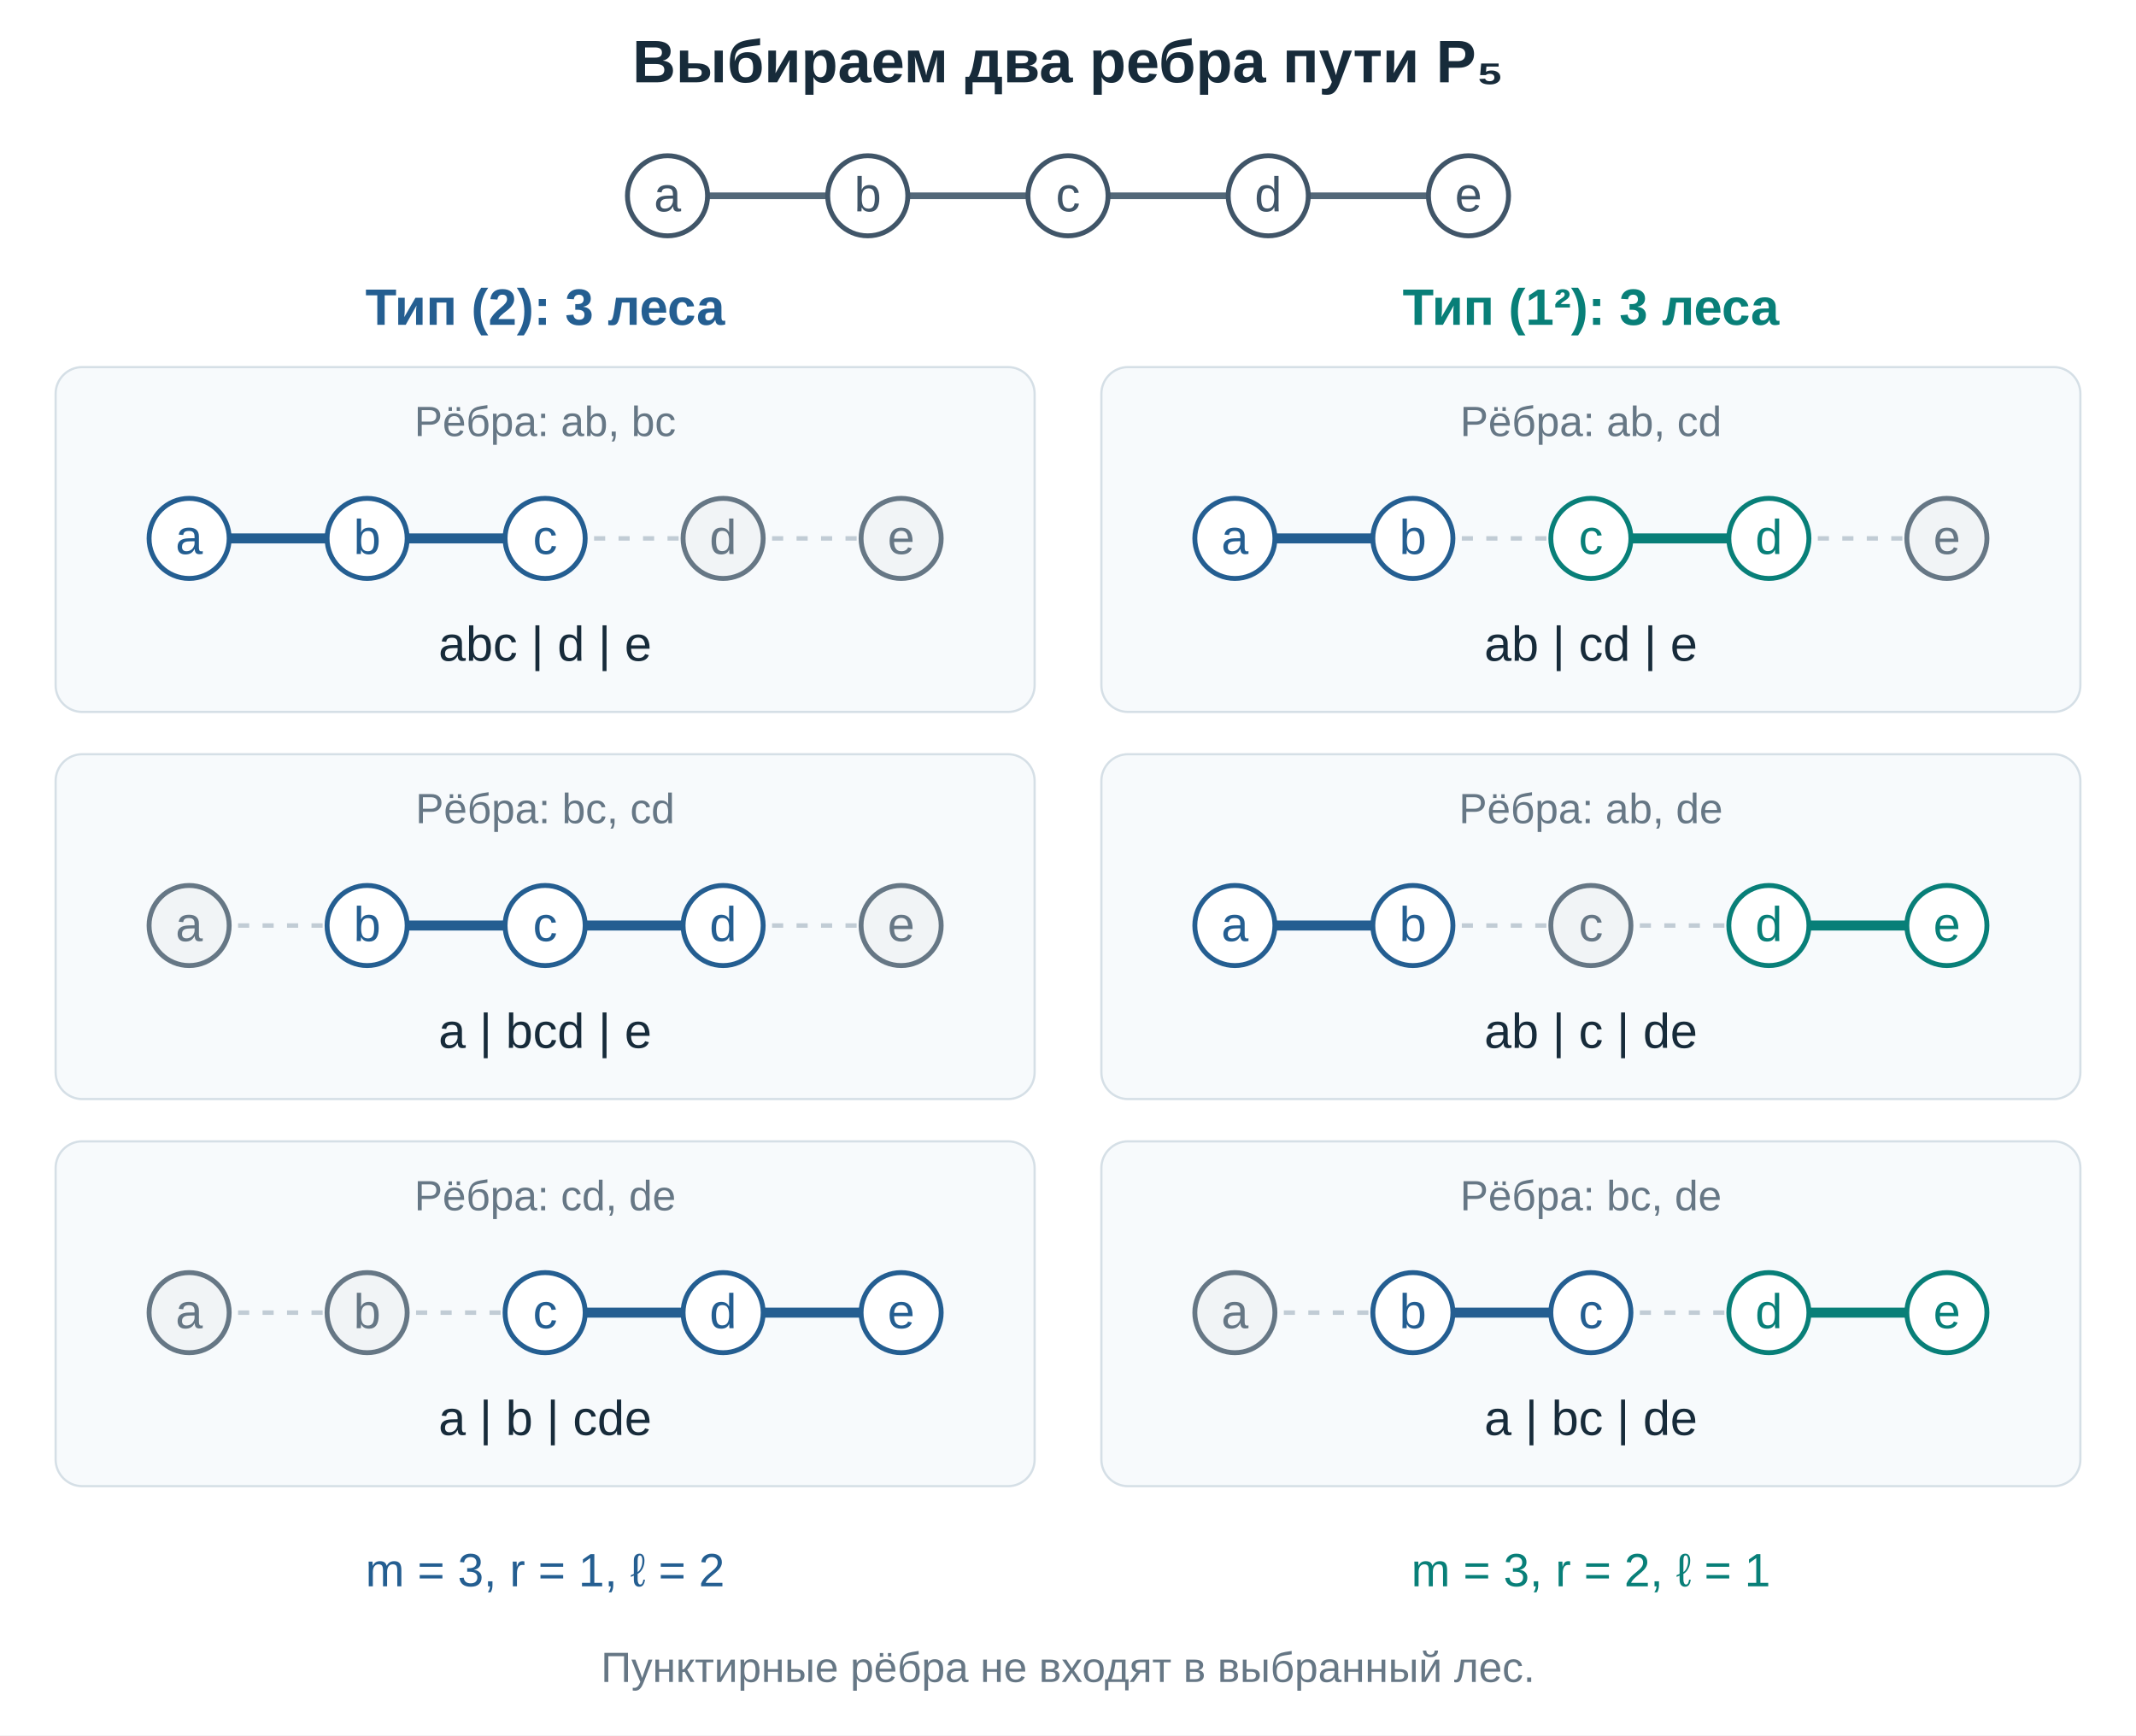
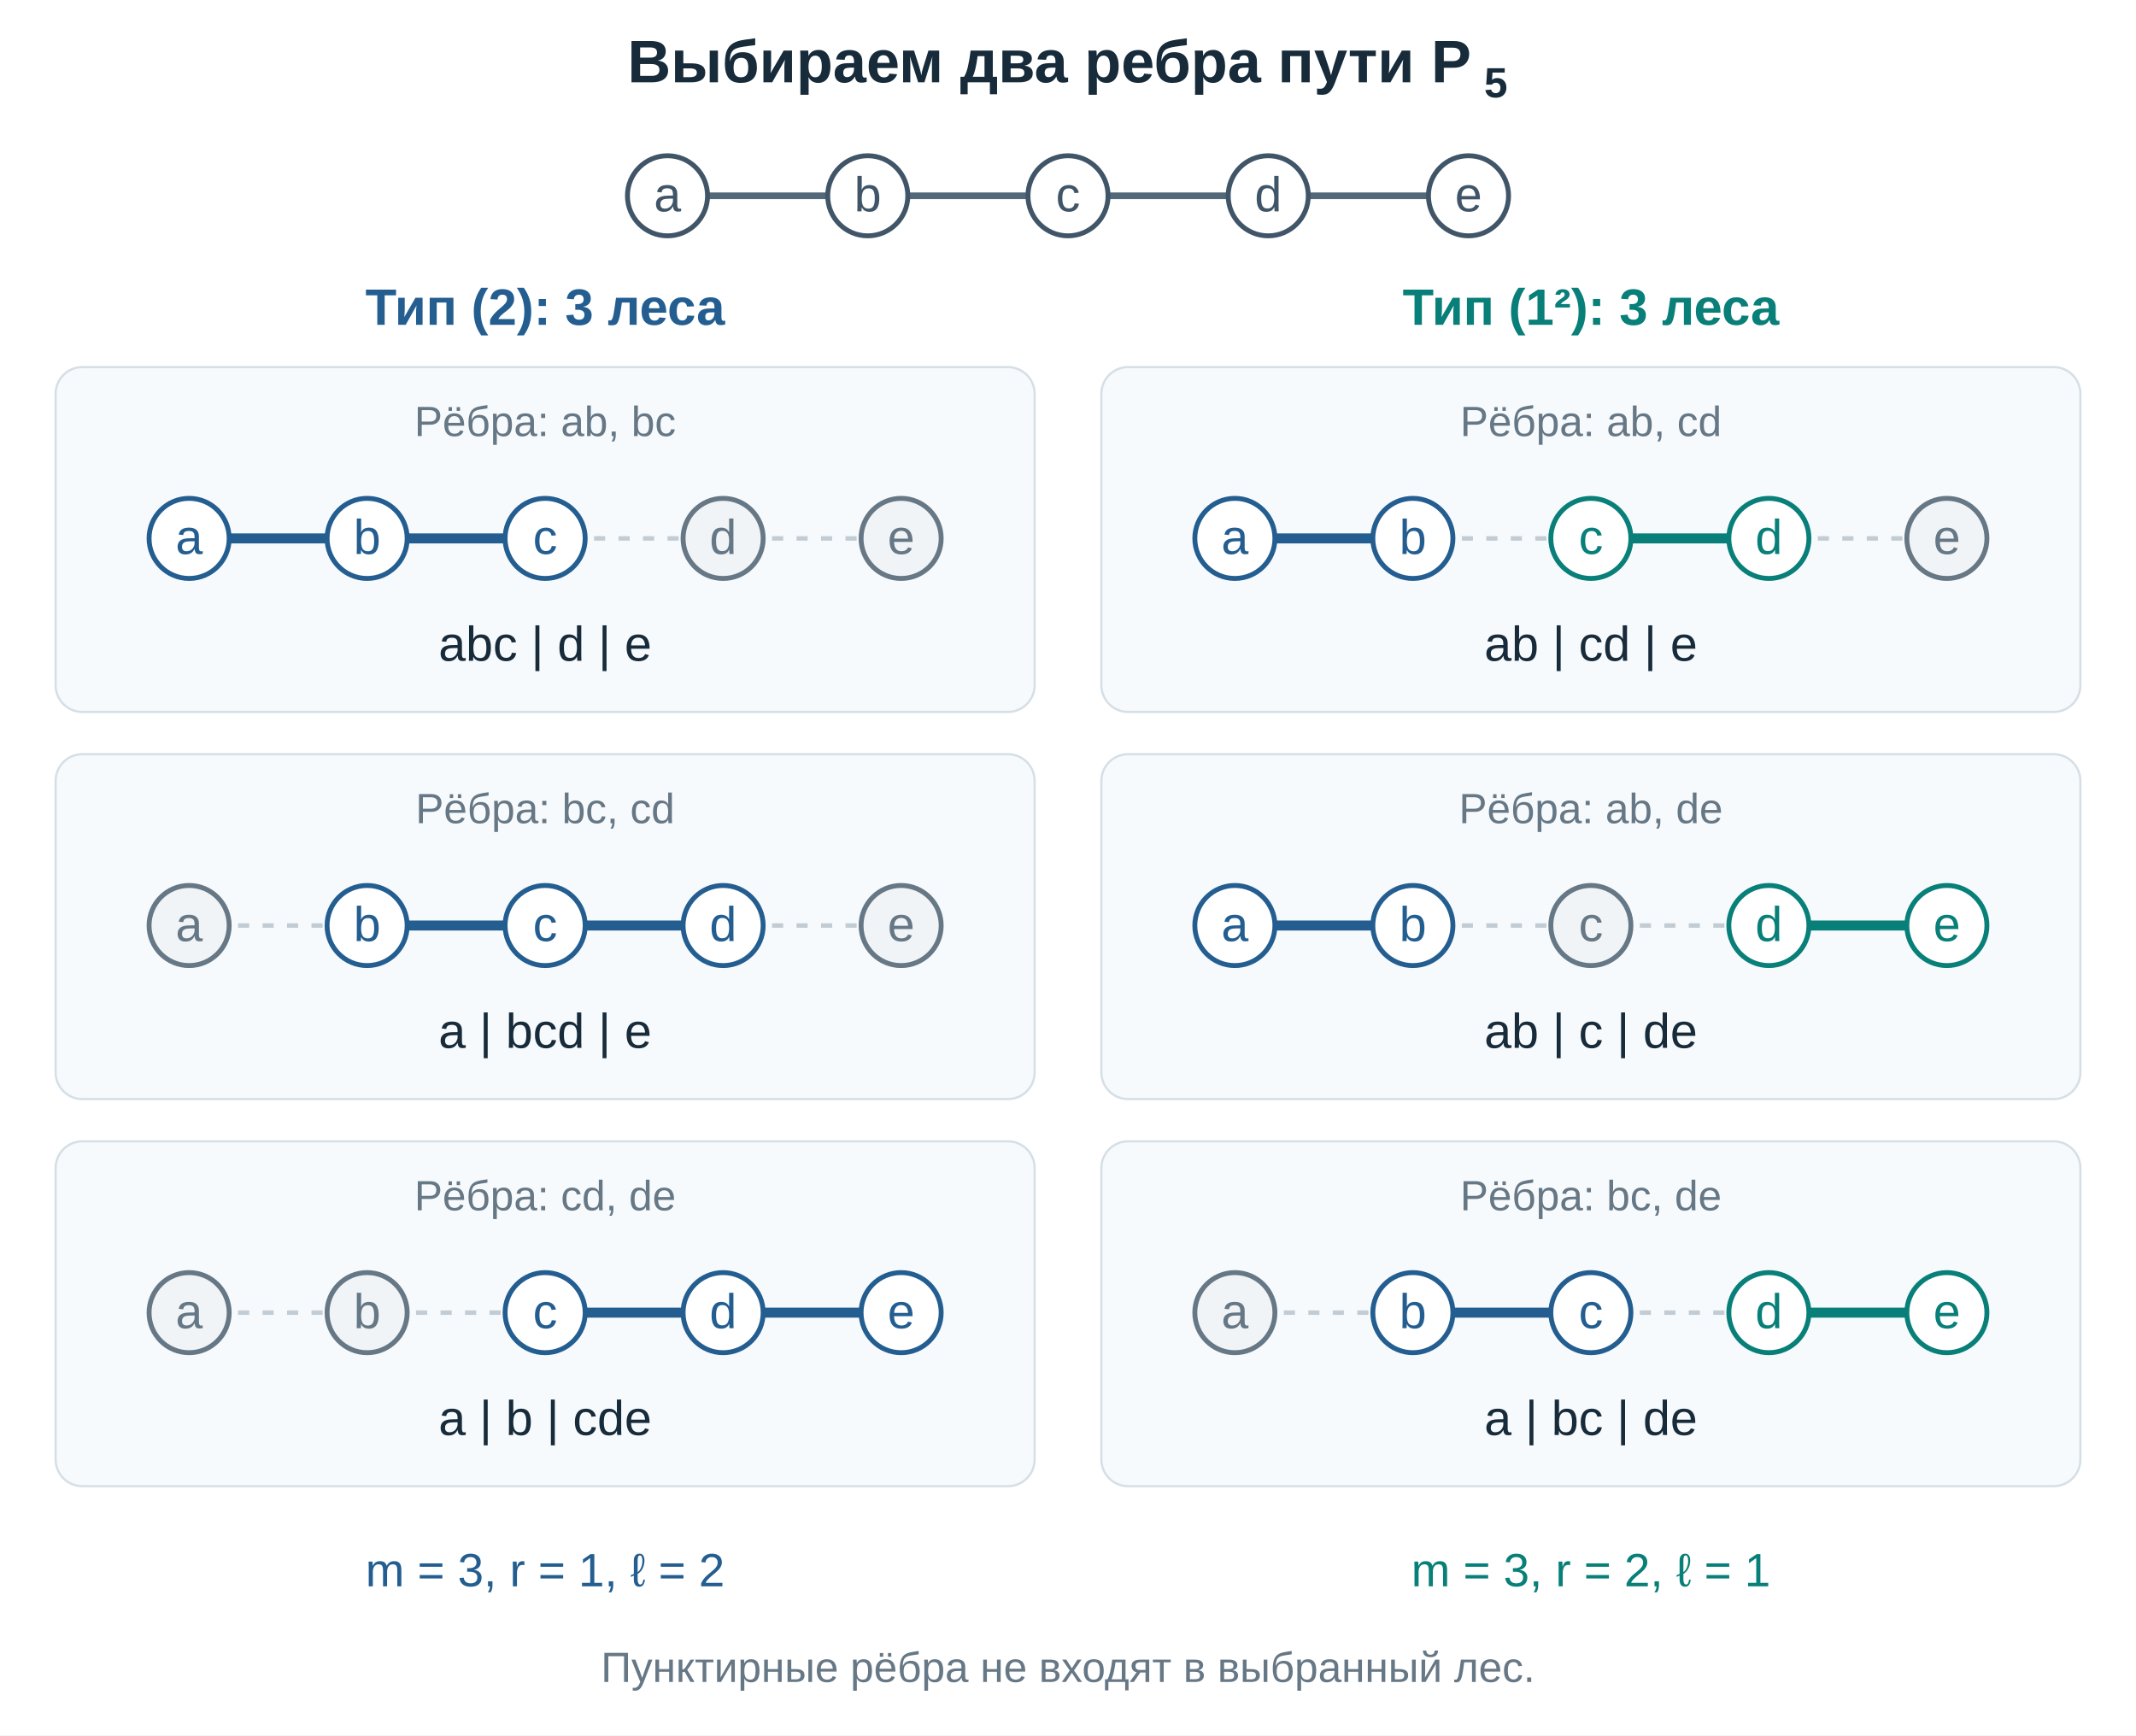
<svg xmlns="http://www.w3.org/2000/svg" width="960" height="780" viewBox="0 0 960 780" role="img" aria-labelledby="title desc">
  <rect width="960" height="780" fill="#ffffff" />
-   <text x="480" y="37" font-family="Arial, sans-serif" font-size="27" font-weight="bold" text-anchor="middle" fill="#172b3a">Выбираем два ребра пути P₅</text>
+   <text xml:space="preserve" font-family="Arial, sans-serif" font-weight="bold" fill="#172b3a" x="282.00" y="37.00" text-anchor="start" style="font-size:27.0px">Выбираем два ребра пути P</text>
+   <text xml:space="preserve" font-family="Arial, sans-serif" font-weight="bold" fill="#172b3a" x="667.00" y="43.75" text-anchor="start" style="font-size:19px">5</text>
  <line x1="300" y1="88" x2="390" y2="88" stroke="#536879" stroke-width="3" />
  <line x1="390" y1="88" x2="480" y2="88" stroke="#536879" stroke-width="3" />
  <line x1="480" y1="88" x2="570" y2="88" stroke="#536879" stroke-width="3" />
  <line x1="570" y1="88" x2="660" y2="88" stroke="#536879" stroke-width="3" />
  <circle cx="300" cy="88" r="18" fill="#ffffff" stroke="#405568" stroke-width="2.2" />
-   <text x="300" y="95" font-family="Arial, sans-serif" font-size="22" font-weight="normal" text-anchor="middle" fill="#405568">a</text>
+   <text xml:space="preserve" x="300" y="95" font-family="Arial, sans-serif" font-size="22" font-weight="normal" text-anchor="middle" fill="#405568">a</text>
  <circle cx="390" cy="88" r="18" fill="#ffffff" stroke="#405568" stroke-width="2.2" />
-   <text x="390" y="95" font-family="Arial, sans-serif" font-size="22" font-weight="normal" text-anchor="middle" fill="#405568">b</text>
+   <text xml:space="preserve" x="390" y="95" font-family="Arial, sans-serif" font-size="22" font-weight="normal" text-anchor="middle" fill="#405568">b</text>
  <circle cx="480" cy="88" r="18" fill="#ffffff" stroke="#405568" stroke-width="2.2" />
-   <text x="480" y="95" font-family="Arial, sans-serif" font-size="22" font-weight="normal" text-anchor="middle" fill="#405568">c</text>
+   <text xml:space="preserve" x="480" y="95" font-family="Arial, sans-serif" font-size="22" font-weight="normal" text-anchor="middle" fill="#405568">c</text>
  <circle cx="570" cy="88" r="18" fill="#ffffff" stroke="#405568" stroke-width="2.2" />
-   <text x="570" y="95" font-family="Arial, sans-serif" font-size="22" font-weight="normal" text-anchor="middle" fill="#405568">d</text>
+   <text xml:space="preserve" x="570" y="95" font-family="Arial, sans-serif" font-size="22" font-weight="normal" text-anchor="middle" fill="#405568">d</text>
  <circle cx="660" cy="88" r="18" fill="#ffffff" stroke="#405568" stroke-width="2.2" />
-   <text x="660" y="95" font-family="Arial, sans-serif" font-size="22" font-weight="normal" text-anchor="middle" fill="#405568">e</text>
-   <text x="245" y="146" font-family="Arial, sans-serif" font-size="23" font-weight="bold" text-anchor="middle" fill="#245e91">Тип (2): 3 леса</text>
-   <text x="715" y="146" font-family="Arial, sans-serif" font-size="23" font-weight="bold" text-anchor="middle" fill="#087f78">Тип (1²): 3 леса</text>
+   <text xml:space="preserve" x="660" y="95" font-family="Arial, sans-serif" font-size="22" font-weight="normal" text-anchor="middle" fill="#405568">e</text>
+   <text xml:space="preserve" x="245" y="146" font-family="Arial, sans-serif" font-size="23" font-weight="bold" text-anchor="middle" fill="#245e91">Тип (2): 3 леса</text>
+   <text xml:space="preserve" x="715" y="146" font-family="Arial, sans-serif" font-size="23" font-weight="bold" text-anchor="middle" fill="#087f78">Тип (1²): 3 леса</text>
  <rect x="25" y="165" width="440" height="155" rx="12" fill="#f7fafc" stroke="#d5dfe6" />
-   <text x="245" y="196" font-family="Arial, sans-serif" font-size="19" font-weight="normal" text-anchor="middle" fill="#667785">Рёбра: ab, bc</text>
+   <text xml:space="preserve" x="245" y="196" font-family="Arial, sans-serif" font-size="19" font-weight="normal" text-anchor="middle" fill="#667785">Рёбра: ab, bc</text>
  <line x1="85" y1="242" x2="165" y2="242" stroke="#245e91" stroke-width="4.5" />
  <line x1="165" y1="242" x2="245" y2="242" stroke="#245e91" stroke-width="4.5" />
  <line x1="245" y1="242" x2="325" y2="242" stroke="#c1ccd5" stroke-width="2" stroke-dasharray="5 6" />
  <line x1="325" y1="242" x2="405" y2="242" stroke="#c1ccd5" stroke-width="2" stroke-dasharray="5 6" />
  <circle cx="85" cy="242" r="18" fill="#ffffff" stroke="#245e91" stroke-width="2.2" />
-   <text x="85" y="249" font-family="Arial, sans-serif" font-size="22" font-weight="normal" text-anchor="middle" fill="#245e91">a</text>
+   <text xml:space="preserve" x="85" y="249" font-family="Arial, sans-serif" font-size="22" font-weight="normal" text-anchor="middle" fill="#245e91">a</text>
  <circle cx="165" cy="242" r="18" fill="#ffffff" stroke="#245e91" stroke-width="2.2" />
-   <text x="165" y="249" font-family="Arial, sans-serif" font-size="22" font-weight="normal" text-anchor="middle" fill="#245e91">b</text>
+   <text xml:space="preserve" x="165" y="249" font-family="Arial, sans-serif" font-size="22" font-weight="normal" text-anchor="middle" fill="#245e91">b</text>
  <circle cx="245" cy="242" r="18" fill="#ffffff" stroke="#245e91" stroke-width="2.2" />
-   <text x="245" y="249" font-family="Arial, sans-serif" font-size="22" font-weight="normal" text-anchor="middle" fill="#245e91">c</text>
+   <text xml:space="preserve" x="245" y="249" font-family="Arial, sans-serif" font-size="22" font-weight="normal" text-anchor="middle" fill="#245e91">c</text>
  <circle cx="325" cy="242" r="18" fill="#f1f4f6" stroke="#667785" stroke-width="2.2" />
-   <text x="325" y="249" font-family="Arial, sans-serif" font-size="22" font-weight="normal" text-anchor="middle" fill="#667785">d</text>
+   <text xml:space="preserve" x="325" y="249" font-family="Arial, sans-serif" font-size="22" font-weight="normal" text-anchor="middle" fill="#667785">d</text>
  <circle cx="405" cy="242" r="18" fill="#f1f4f6" stroke="#667785" stroke-width="2.2" />
-   <text x="405" y="249" font-family="Arial, sans-serif" font-size="22" font-weight="normal" text-anchor="middle" fill="#667785">e</text>
-   <text x="245" y="297" font-family="Arial, sans-serif" font-size="22" font-weight="normal" text-anchor="middle" fill="#172b3a">abc | d | e</text>
+   <text xml:space="preserve" x="405" y="249" font-family="Arial, sans-serif" font-size="22" font-weight="normal" text-anchor="middle" fill="#667785">e</text>
+   <text xml:space="preserve" x="245" y="297" font-family="Arial, sans-serif" font-size="22" font-weight="normal" text-anchor="middle" fill="#172b3a">abc | d | e</text>
  <rect x="25" y="339" width="440" height="155" rx="12" fill="#f7fafc" stroke="#d5dfe6" />
-   <text x="245" y="370" font-family="Arial, sans-serif" font-size="19" font-weight="normal" text-anchor="middle" fill="#667785">Рёбра: bc, cd</text>
+   <text xml:space="preserve" x="245" y="370" font-family="Arial, sans-serif" font-size="19" font-weight="normal" text-anchor="middle" fill="#667785">Рёбра: bc, cd</text>
  <line x1="85" y1="416" x2="165" y2="416" stroke="#c1ccd5" stroke-width="2" stroke-dasharray="5 6" />
  <line x1="165" y1="416" x2="245" y2="416" stroke="#245e91" stroke-width="4.5" />
  <line x1="245" y1="416" x2="325" y2="416" stroke="#245e91" stroke-width="4.5" />
  <line x1="325" y1="416" x2="405" y2="416" stroke="#c1ccd5" stroke-width="2" stroke-dasharray="5 6" />
  <circle cx="85" cy="416" r="18" fill="#f1f4f6" stroke="#667785" stroke-width="2.2" />
-   <text x="85" y="423" font-family="Arial, sans-serif" font-size="22" font-weight="normal" text-anchor="middle" fill="#667785">a</text>
+   <text xml:space="preserve" x="85" y="423" font-family="Arial, sans-serif" font-size="22" font-weight="normal" text-anchor="middle" fill="#667785">a</text>
  <circle cx="165" cy="416" r="18" fill="#ffffff" stroke="#245e91" stroke-width="2.2" />
-   <text x="165" y="423" font-family="Arial, sans-serif" font-size="22" font-weight="normal" text-anchor="middle" fill="#245e91">b</text>
+   <text xml:space="preserve" x="165" y="423" font-family="Arial, sans-serif" font-size="22" font-weight="normal" text-anchor="middle" fill="#245e91">b</text>
  <circle cx="245" cy="416" r="18" fill="#ffffff" stroke="#245e91" stroke-width="2.2" />
-   <text x="245" y="423" font-family="Arial, sans-serif" font-size="22" font-weight="normal" text-anchor="middle" fill="#245e91">c</text>
+   <text xml:space="preserve" x="245" y="423" font-family="Arial, sans-serif" font-size="22" font-weight="normal" text-anchor="middle" fill="#245e91">c</text>
  <circle cx="325" cy="416" r="18" fill="#ffffff" stroke="#245e91" stroke-width="2.2" />
-   <text x="325" y="423" font-family="Arial, sans-serif" font-size="22" font-weight="normal" text-anchor="middle" fill="#245e91">d</text>
+   <text xml:space="preserve" x="325" y="423" font-family="Arial, sans-serif" font-size="22" font-weight="normal" text-anchor="middle" fill="#245e91">d</text>
  <circle cx="405" cy="416" r="18" fill="#f1f4f6" stroke="#667785" stroke-width="2.2" />
-   <text x="405" y="423" font-family="Arial, sans-serif" font-size="22" font-weight="normal" text-anchor="middle" fill="#667785">e</text>
-   <text x="245" y="471" font-family="Arial, sans-serif" font-size="22" font-weight="normal" text-anchor="middle" fill="#172b3a">a | bcd | e</text>
+   <text xml:space="preserve" x="405" y="423" font-family="Arial, sans-serif" font-size="22" font-weight="normal" text-anchor="middle" fill="#667785">e</text>
+   <text xml:space="preserve" x="245" y="471" font-family="Arial, sans-serif" font-size="22" font-weight="normal" text-anchor="middle" fill="#172b3a">a | bcd | e</text>
  <rect x="25" y="513" width="440" height="155" rx="12" fill="#f7fafc" stroke="#d5dfe6" />
-   <text x="245" y="544" font-family="Arial, sans-serif" font-size="19" font-weight="normal" text-anchor="middle" fill="#667785">Рёбра: cd, de</text>
+   <text xml:space="preserve" x="245" y="544" font-family="Arial, sans-serif" font-size="19" font-weight="normal" text-anchor="middle" fill="#667785">Рёбра: cd, de</text>
  <line x1="85" y1="590" x2="165" y2="590" stroke="#c1ccd5" stroke-width="2" stroke-dasharray="5 6" />
  <line x1="165" y1="590" x2="245" y2="590" stroke="#c1ccd5" stroke-width="2" stroke-dasharray="5 6" />
  <line x1="245" y1="590" x2="325" y2="590" stroke="#245e91" stroke-width="4.5" />
  <line x1="325" y1="590" x2="405" y2="590" stroke="#245e91" stroke-width="4.5" />
  <circle cx="85" cy="590" r="18" fill="#f1f4f6" stroke="#667785" stroke-width="2.2" />
-   <text x="85" y="597" font-family="Arial, sans-serif" font-size="22" font-weight="normal" text-anchor="middle" fill="#667785">a</text>
+   <text xml:space="preserve" x="85" y="597" font-family="Arial, sans-serif" font-size="22" font-weight="normal" text-anchor="middle" fill="#667785">a</text>
  <circle cx="165" cy="590" r="18" fill="#f1f4f6" stroke="#667785" stroke-width="2.2" />
-   <text x="165" y="597" font-family="Arial, sans-serif" font-size="22" font-weight="normal" text-anchor="middle" fill="#667785">b</text>
+   <text xml:space="preserve" x="165" y="597" font-family="Arial, sans-serif" font-size="22" font-weight="normal" text-anchor="middle" fill="#667785">b</text>
  <circle cx="245" cy="590" r="18" fill="#ffffff" stroke="#245e91" stroke-width="2.2" />
-   <text x="245" y="597" font-family="Arial, sans-serif" font-size="22" font-weight="normal" text-anchor="middle" fill="#245e91">c</text>
+   <text xml:space="preserve" x="245" y="597" font-family="Arial, sans-serif" font-size="22" font-weight="normal" text-anchor="middle" fill="#245e91">c</text>
  <circle cx="325" cy="590" r="18" fill="#ffffff" stroke="#245e91" stroke-width="2.2" />
-   <text x="325" y="597" font-family="Arial, sans-serif" font-size="22" font-weight="normal" text-anchor="middle" fill="#245e91">d</text>
+   <text xml:space="preserve" x="325" y="597" font-family="Arial, sans-serif" font-size="22" font-weight="normal" text-anchor="middle" fill="#245e91">d</text>
  <circle cx="405" cy="590" r="18" fill="#ffffff" stroke="#245e91" stroke-width="2.2" />
-   <text x="405" y="597" font-family="Arial, sans-serif" font-size="22" font-weight="normal" text-anchor="middle" fill="#245e91">e</text>
-   <text x="245" y="645" font-family="Arial, sans-serif" font-size="22" font-weight="normal" text-anchor="middle" fill="#172b3a">a | b | cde</text>
+   <text xml:space="preserve" x="405" y="597" font-family="Arial, sans-serif" font-size="22" font-weight="normal" text-anchor="middle" fill="#245e91">e</text>
+   <text xml:space="preserve" x="245" y="645" font-family="Arial, sans-serif" font-size="22" font-weight="normal" text-anchor="middle" fill="#172b3a">a | b | cde</text>
  <rect x="495" y="165" width="440" height="155" rx="12" fill="#f7fafc" stroke="#d5dfe6" />
-   <text x="715" y="196" font-family="Arial, sans-serif" font-size="19" font-weight="normal" text-anchor="middle" fill="#667785">Рёбра: ab, cd</text>
+   <text xml:space="preserve" x="715" y="196" font-family="Arial, sans-serif" font-size="19" font-weight="normal" text-anchor="middle" fill="#667785">Рёбра: ab, cd</text>
  <line x1="555" y1="242" x2="635" y2="242" stroke="#245e91" stroke-width="4.5" />
  <line x1="635" y1="242" x2="715" y2="242" stroke="#c1ccd5" stroke-width="2" stroke-dasharray="5 6" />
  <line x1="715" y1="242" x2="795" y2="242" stroke="#087f78" stroke-width="4.5" />
  <line x1="795" y1="242" x2="875" y2="242" stroke="#c1ccd5" stroke-width="2" stroke-dasharray="5 6" />
  <circle cx="555" cy="242" r="18" fill="#ffffff" stroke="#245e91" stroke-width="2.2" />
-   <text x="555" y="249" font-family="Arial, sans-serif" font-size="22" font-weight="normal" text-anchor="middle" fill="#245e91">a</text>
+   <text xml:space="preserve" x="555" y="249" font-family="Arial, sans-serif" font-size="22" font-weight="normal" text-anchor="middle" fill="#245e91">a</text>
  <circle cx="635" cy="242" r="18" fill="#ffffff" stroke="#245e91" stroke-width="2.2" />
-   <text x="635" y="249" font-family="Arial, sans-serif" font-size="22" font-weight="normal" text-anchor="middle" fill="#245e91">b</text>
+   <text xml:space="preserve" x="635" y="249" font-family="Arial, sans-serif" font-size="22" font-weight="normal" text-anchor="middle" fill="#245e91">b</text>
  <circle cx="715" cy="242" r="18" fill="#ffffff" stroke="#087f78" stroke-width="2.2" />
-   <text x="715" y="249" font-family="Arial, sans-serif" font-size="22" font-weight="normal" text-anchor="middle" fill="#087f78">c</text>
+   <text xml:space="preserve" x="715" y="249" font-family="Arial, sans-serif" font-size="22" font-weight="normal" text-anchor="middle" fill="#087f78">c</text>
  <circle cx="795" cy="242" r="18" fill="#ffffff" stroke="#087f78" stroke-width="2.2" />
-   <text x="795" y="249" font-family="Arial, sans-serif" font-size="22" font-weight="normal" text-anchor="middle" fill="#087f78">d</text>
+   <text xml:space="preserve" x="795" y="249" font-family="Arial, sans-serif" font-size="22" font-weight="normal" text-anchor="middle" fill="#087f78">d</text>
  <circle cx="875" cy="242" r="18" fill="#f1f4f6" stroke="#667785" stroke-width="2.2" />
-   <text x="875" y="249" font-family="Arial, sans-serif" font-size="22" font-weight="normal" text-anchor="middle" fill="#667785">e</text>
-   <text x="715" y="297" font-family="Arial, sans-serif" font-size="22" font-weight="normal" text-anchor="middle" fill="#172b3a">ab | cd | e</text>
+   <text xml:space="preserve" x="875" y="249" font-family="Arial, sans-serif" font-size="22" font-weight="normal" text-anchor="middle" fill="#667785">e</text>
+   <text xml:space="preserve" x="715" y="297" font-family="Arial, sans-serif" font-size="22" font-weight="normal" text-anchor="middle" fill="#172b3a">ab | cd | e</text>
  <rect x="495" y="339" width="440" height="155" rx="12" fill="#f7fafc" stroke="#d5dfe6" />
-   <text x="715" y="370" font-family="Arial, sans-serif" font-size="19" font-weight="normal" text-anchor="middle" fill="#667785">Рёбра: ab, de</text>
+   <text xml:space="preserve" x="715" y="370" font-family="Arial, sans-serif" font-size="19" font-weight="normal" text-anchor="middle" fill="#667785">Рёбра: ab, de</text>
  <line x1="555" y1="416" x2="635" y2="416" stroke="#245e91" stroke-width="4.5" />
  <line x1="635" y1="416" x2="715" y2="416" stroke="#c1ccd5" stroke-width="2" stroke-dasharray="5 6" />
  <line x1="715" y1="416" x2="795" y2="416" stroke="#c1ccd5" stroke-width="2" stroke-dasharray="5 6" />
  <line x1="795" y1="416" x2="875" y2="416" stroke="#087f78" stroke-width="4.5" />
  <circle cx="555" cy="416" r="18" fill="#ffffff" stroke="#245e91" stroke-width="2.2" />
-   <text x="555" y="423" font-family="Arial, sans-serif" font-size="22" font-weight="normal" text-anchor="middle" fill="#245e91">a</text>
+   <text xml:space="preserve" x="555" y="423" font-family="Arial, sans-serif" font-size="22" font-weight="normal" text-anchor="middle" fill="#245e91">a</text>
  <circle cx="635" cy="416" r="18" fill="#ffffff" stroke="#245e91" stroke-width="2.2" />
-   <text x="635" y="423" font-family="Arial, sans-serif" font-size="22" font-weight="normal" text-anchor="middle" fill="#245e91">b</text>
+   <text xml:space="preserve" x="635" y="423" font-family="Arial, sans-serif" font-size="22" font-weight="normal" text-anchor="middle" fill="#245e91">b</text>
  <circle cx="715" cy="416" r="18" fill="#f1f4f6" stroke="#667785" stroke-width="2.2" />
-   <text x="715" y="423" font-family="Arial, sans-serif" font-size="22" font-weight="normal" text-anchor="middle" fill="#667785">c</text>
+   <text xml:space="preserve" x="715" y="423" font-family="Arial, sans-serif" font-size="22" font-weight="normal" text-anchor="middle" fill="#667785">c</text>
  <circle cx="795" cy="416" r="18" fill="#ffffff" stroke="#087f78" stroke-width="2.2" />
-   <text x="795" y="423" font-family="Arial, sans-serif" font-size="22" font-weight="normal" text-anchor="middle" fill="#087f78">d</text>
+   <text xml:space="preserve" x="795" y="423" font-family="Arial, sans-serif" font-size="22" font-weight="normal" text-anchor="middle" fill="#087f78">d</text>
  <circle cx="875" cy="416" r="18" fill="#ffffff" stroke="#087f78" stroke-width="2.2" />
-   <text x="875" y="423" font-family="Arial, sans-serif" font-size="22" font-weight="normal" text-anchor="middle" fill="#087f78">e</text>
-   <text x="715" y="471" font-family="Arial, sans-serif" font-size="22" font-weight="normal" text-anchor="middle" fill="#172b3a">ab | c | de</text>
+   <text xml:space="preserve" x="875" y="423" font-family="Arial, sans-serif" font-size="22" font-weight="normal" text-anchor="middle" fill="#087f78">e</text>
+   <text xml:space="preserve" x="715" y="471" font-family="Arial, sans-serif" font-size="22" font-weight="normal" text-anchor="middle" fill="#172b3a">ab | c | de</text>
  <rect x="495" y="513" width="440" height="155" rx="12" fill="#f7fafc" stroke="#d5dfe6" />
-   <text x="715" y="544" font-family="Arial, sans-serif" font-size="19" font-weight="normal" text-anchor="middle" fill="#667785">Рёбра: bc, de</text>
+   <text xml:space="preserve" x="715" y="544" font-family="Arial, sans-serif" font-size="19" font-weight="normal" text-anchor="middle" fill="#667785">Рёбра: bc, de</text>
  <line x1="555" y1="590" x2="635" y2="590" stroke="#c1ccd5" stroke-width="2" stroke-dasharray="5 6" />
  <line x1="635" y1="590" x2="715" y2="590" stroke="#245e91" stroke-width="4.5" />
  <line x1="715" y1="590" x2="795" y2="590" stroke="#c1ccd5" stroke-width="2" stroke-dasharray="5 6" />
  <line x1="795" y1="590" x2="875" y2="590" stroke="#087f78" stroke-width="4.5" />
  <circle cx="555" cy="590" r="18" fill="#f1f4f6" stroke="#667785" stroke-width="2.2" />
-   <text x="555" y="597" font-family="Arial, sans-serif" font-size="22" font-weight="normal" text-anchor="middle" fill="#667785">a</text>
+   <text xml:space="preserve" x="555" y="597" font-family="Arial, sans-serif" font-size="22" font-weight="normal" text-anchor="middle" fill="#667785">a</text>
  <circle cx="635" cy="590" r="18" fill="#ffffff" stroke="#245e91" stroke-width="2.2" />
-   <text x="635" y="597" font-family="Arial, sans-serif" font-size="22" font-weight="normal" text-anchor="middle" fill="#245e91">b</text>
+   <text xml:space="preserve" x="635" y="597" font-family="Arial, sans-serif" font-size="22" font-weight="normal" text-anchor="middle" fill="#245e91">b</text>
  <circle cx="715" cy="590" r="18" fill="#ffffff" stroke="#245e91" stroke-width="2.2" />
-   <text x="715" y="597" font-family="Arial, sans-serif" font-size="22" font-weight="normal" text-anchor="middle" fill="#245e91">c</text>
+   <text xml:space="preserve" x="715" y="597" font-family="Arial, sans-serif" font-size="22" font-weight="normal" text-anchor="middle" fill="#245e91">c</text>
  <circle cx="795" cy="590" r="18" fill="#ffffff" stroke="#087f78" stroke-width="2.2" />
-   <text x="795" y="597" font-family="Arial, sans-serif" font-size="22" font-weight="normal" text-anchor="middle" fill="#087f78">d</text>
+   <text xml:space="preserve" x="795" y="597" font-family="Arial, sans-serif" font-size="22" font-weight="normal" text-anchor="middle" fill="#087f78">d</text>
  <circle cx="875" cy="590" r="18" fill="#ffffff" stroke="#087f78" stroke-width="2.2" />
-   <text x="875" y="597" font-family="Arial, sans-serif" font-size="22" font-weight="normal" text-anchor="middle" fill="#087f78">e</text>
-   <text x="715" y="645" font-family="Arial, sans-serif" font-size="22" font-weight="normal" text-anchor="middle" fill="#172b3a">a | bc | de</text>
-   <text x="245" y="713" font-family="Arial, sans-serif" font-size="21" font-weight="normal" text-anchor="middle" fill="#245e91">m = 3, r = 1, ℓ = 2</text>
-   <text x="715" y="713" font-family="Arial, sans-serif" font-size="21" font-weight="normal" text-anchor="middle" fill="#087f78">m = 3, r = 2, ℓ = 1</text>
-   <text x="480" y="756" font-family="Arial, sans-serif" font-size="19" font-weight="normal" text-anchor="middle" fill="#667785">Пунктирные рёбра не входят в выбранный лес.</text>
+   <text xml:space="preserve" x="875" y="597" font-family="Arial, sans-serif" font-size="22" font-weight="normal" text-anchor="middle" fill="#087f78">e</text>
+   <text xml:space="preserve" x="715" y="645" font-family="Arial, sans-serif" font-size="22" font-weight="normal" text-anchor="middle" fill="#172b3a">a | bc | de</text>
+   <text xml:space="preserve" x="245" y="713" font-family="Arial, sans-serif" font-size="21" font-weight="normal" text-anchor="middle" fill="#245e91">m = 3, r = 1, ℓ = 2</text>
+   <text xml:space="preserve" x="715" y="713" font-family="Arial, sans-serif" font-size="21" font-weight="normal" text-anchor="middle" fill="#087f78">m = 3, r = 2, ℓ = 1</text>
+   <text xml:space="preserve" x="480" y="756" font-family="Arial, sans-serif" font-size="19" font-weight="normal" text-anchor="middle" fill="#667785">Пунктирные рёбра не входят в выбранный лес.</text>
</svg>
